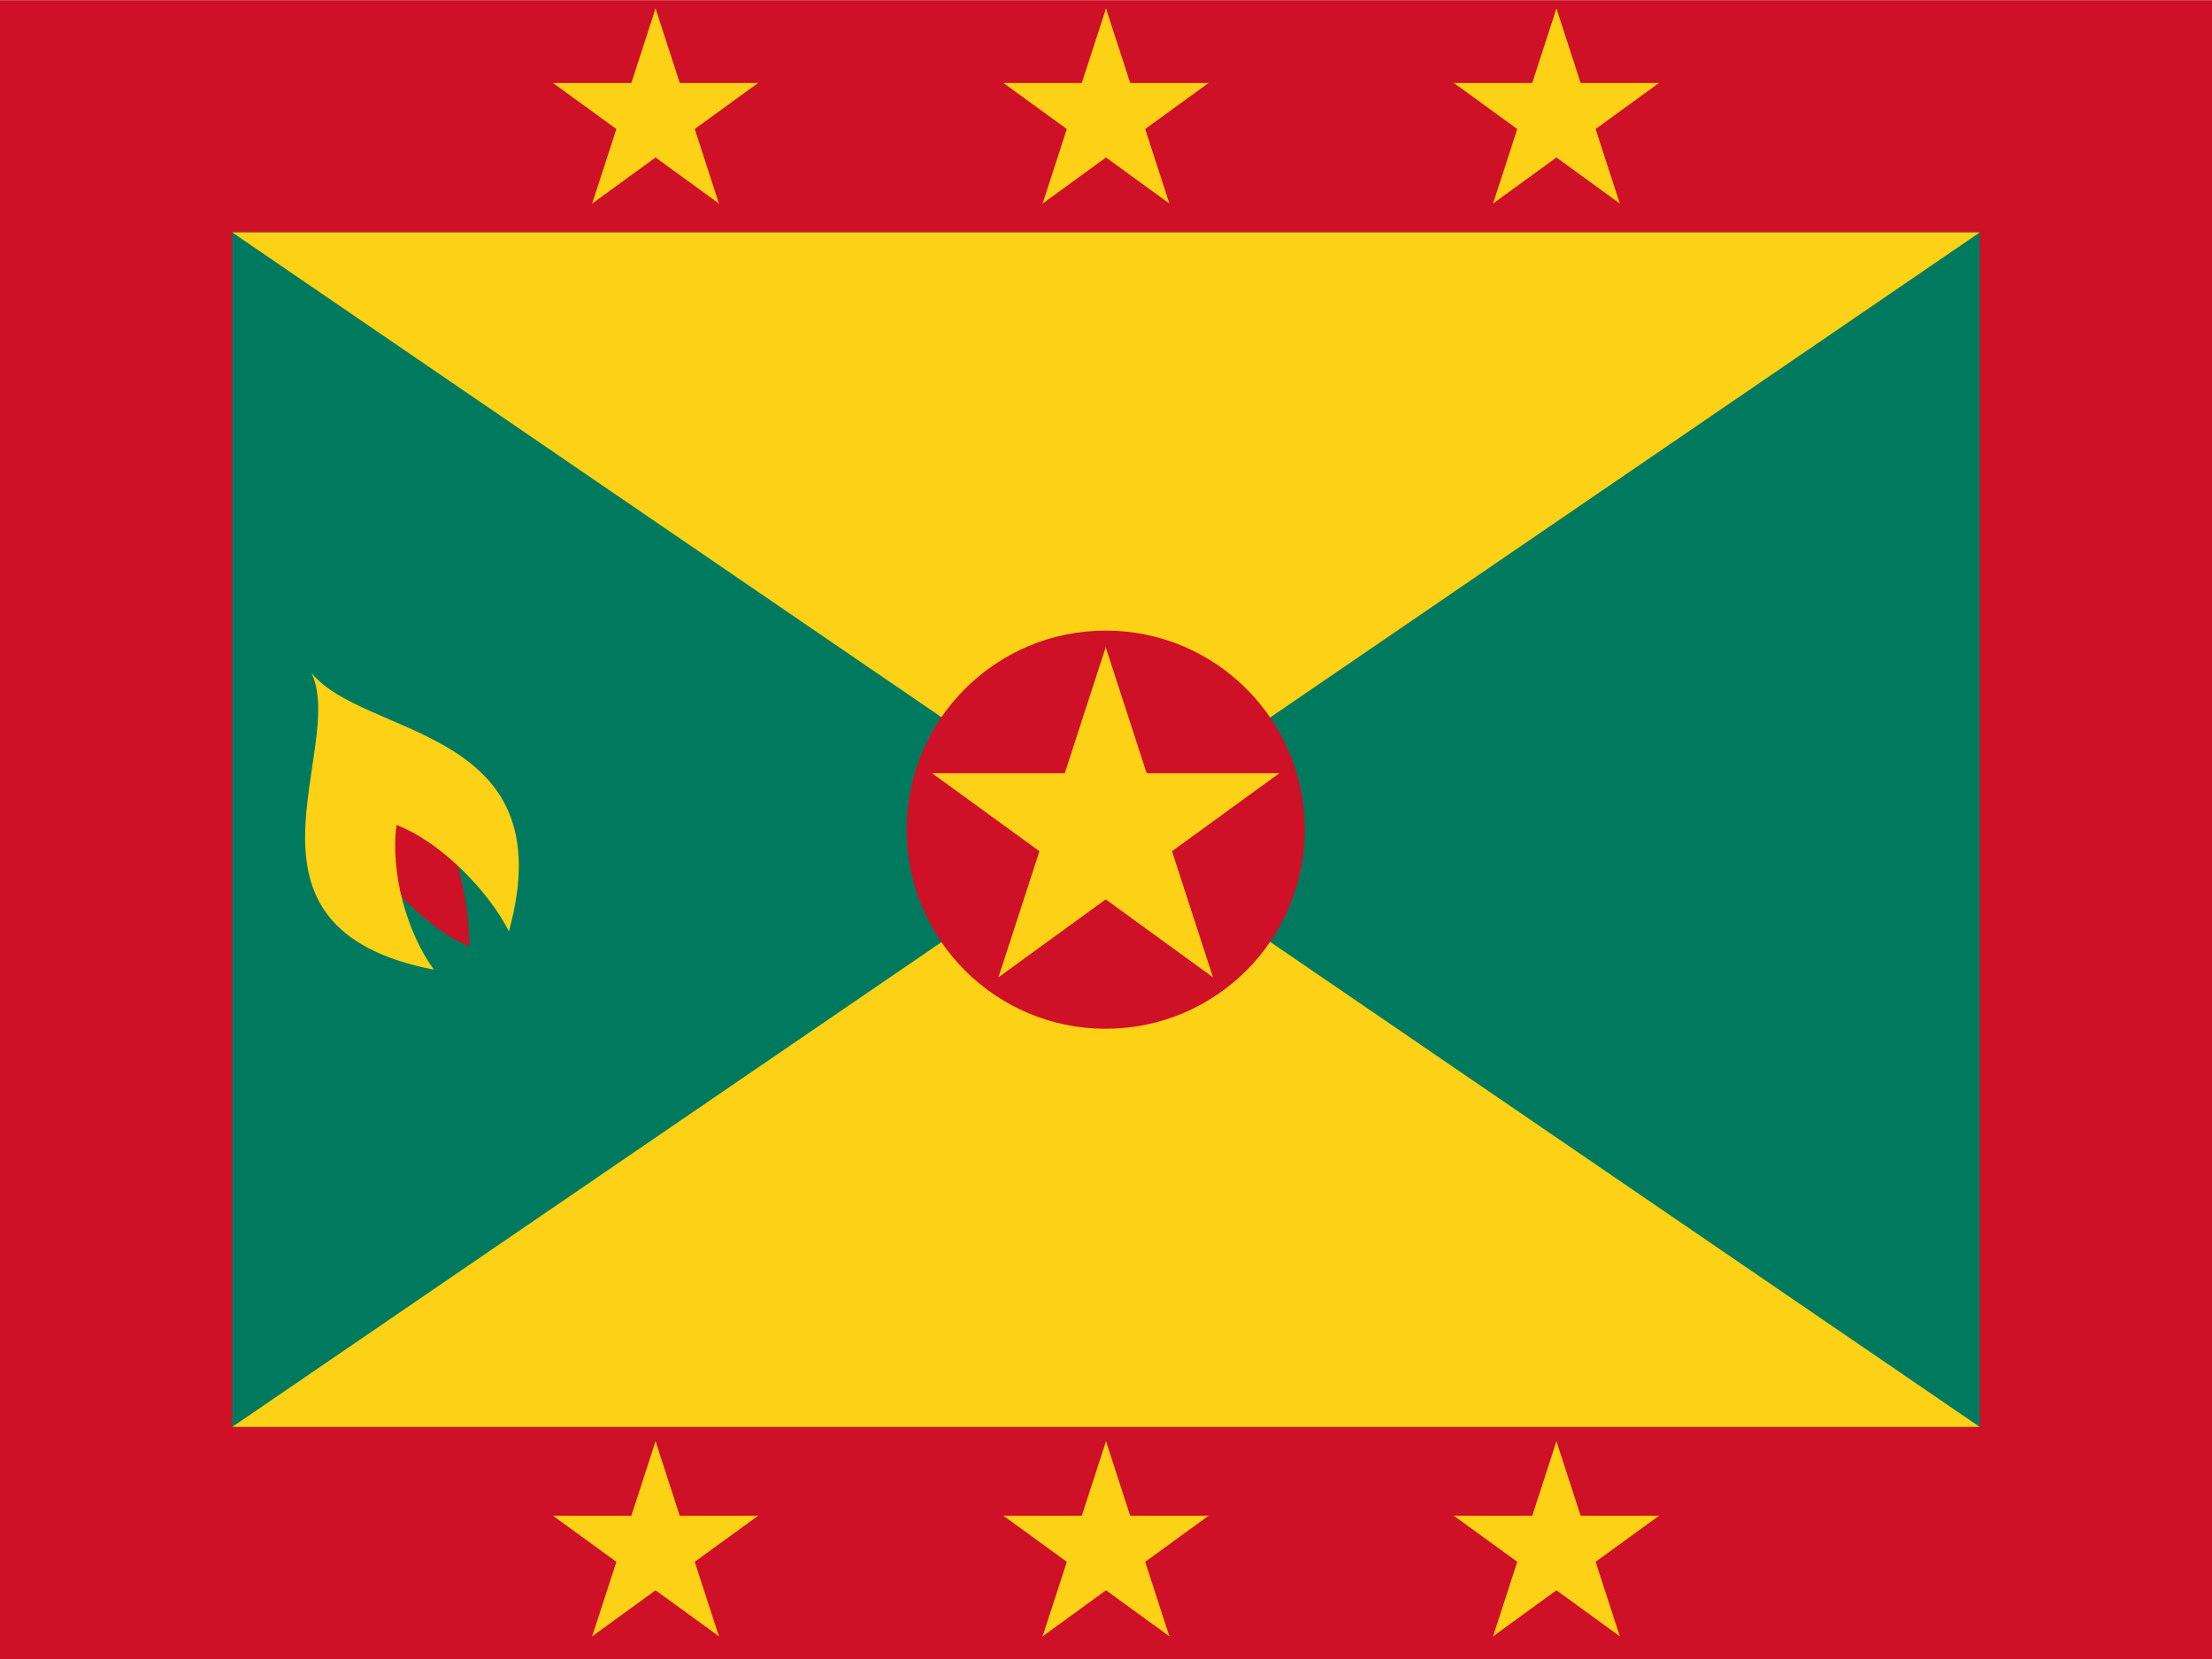
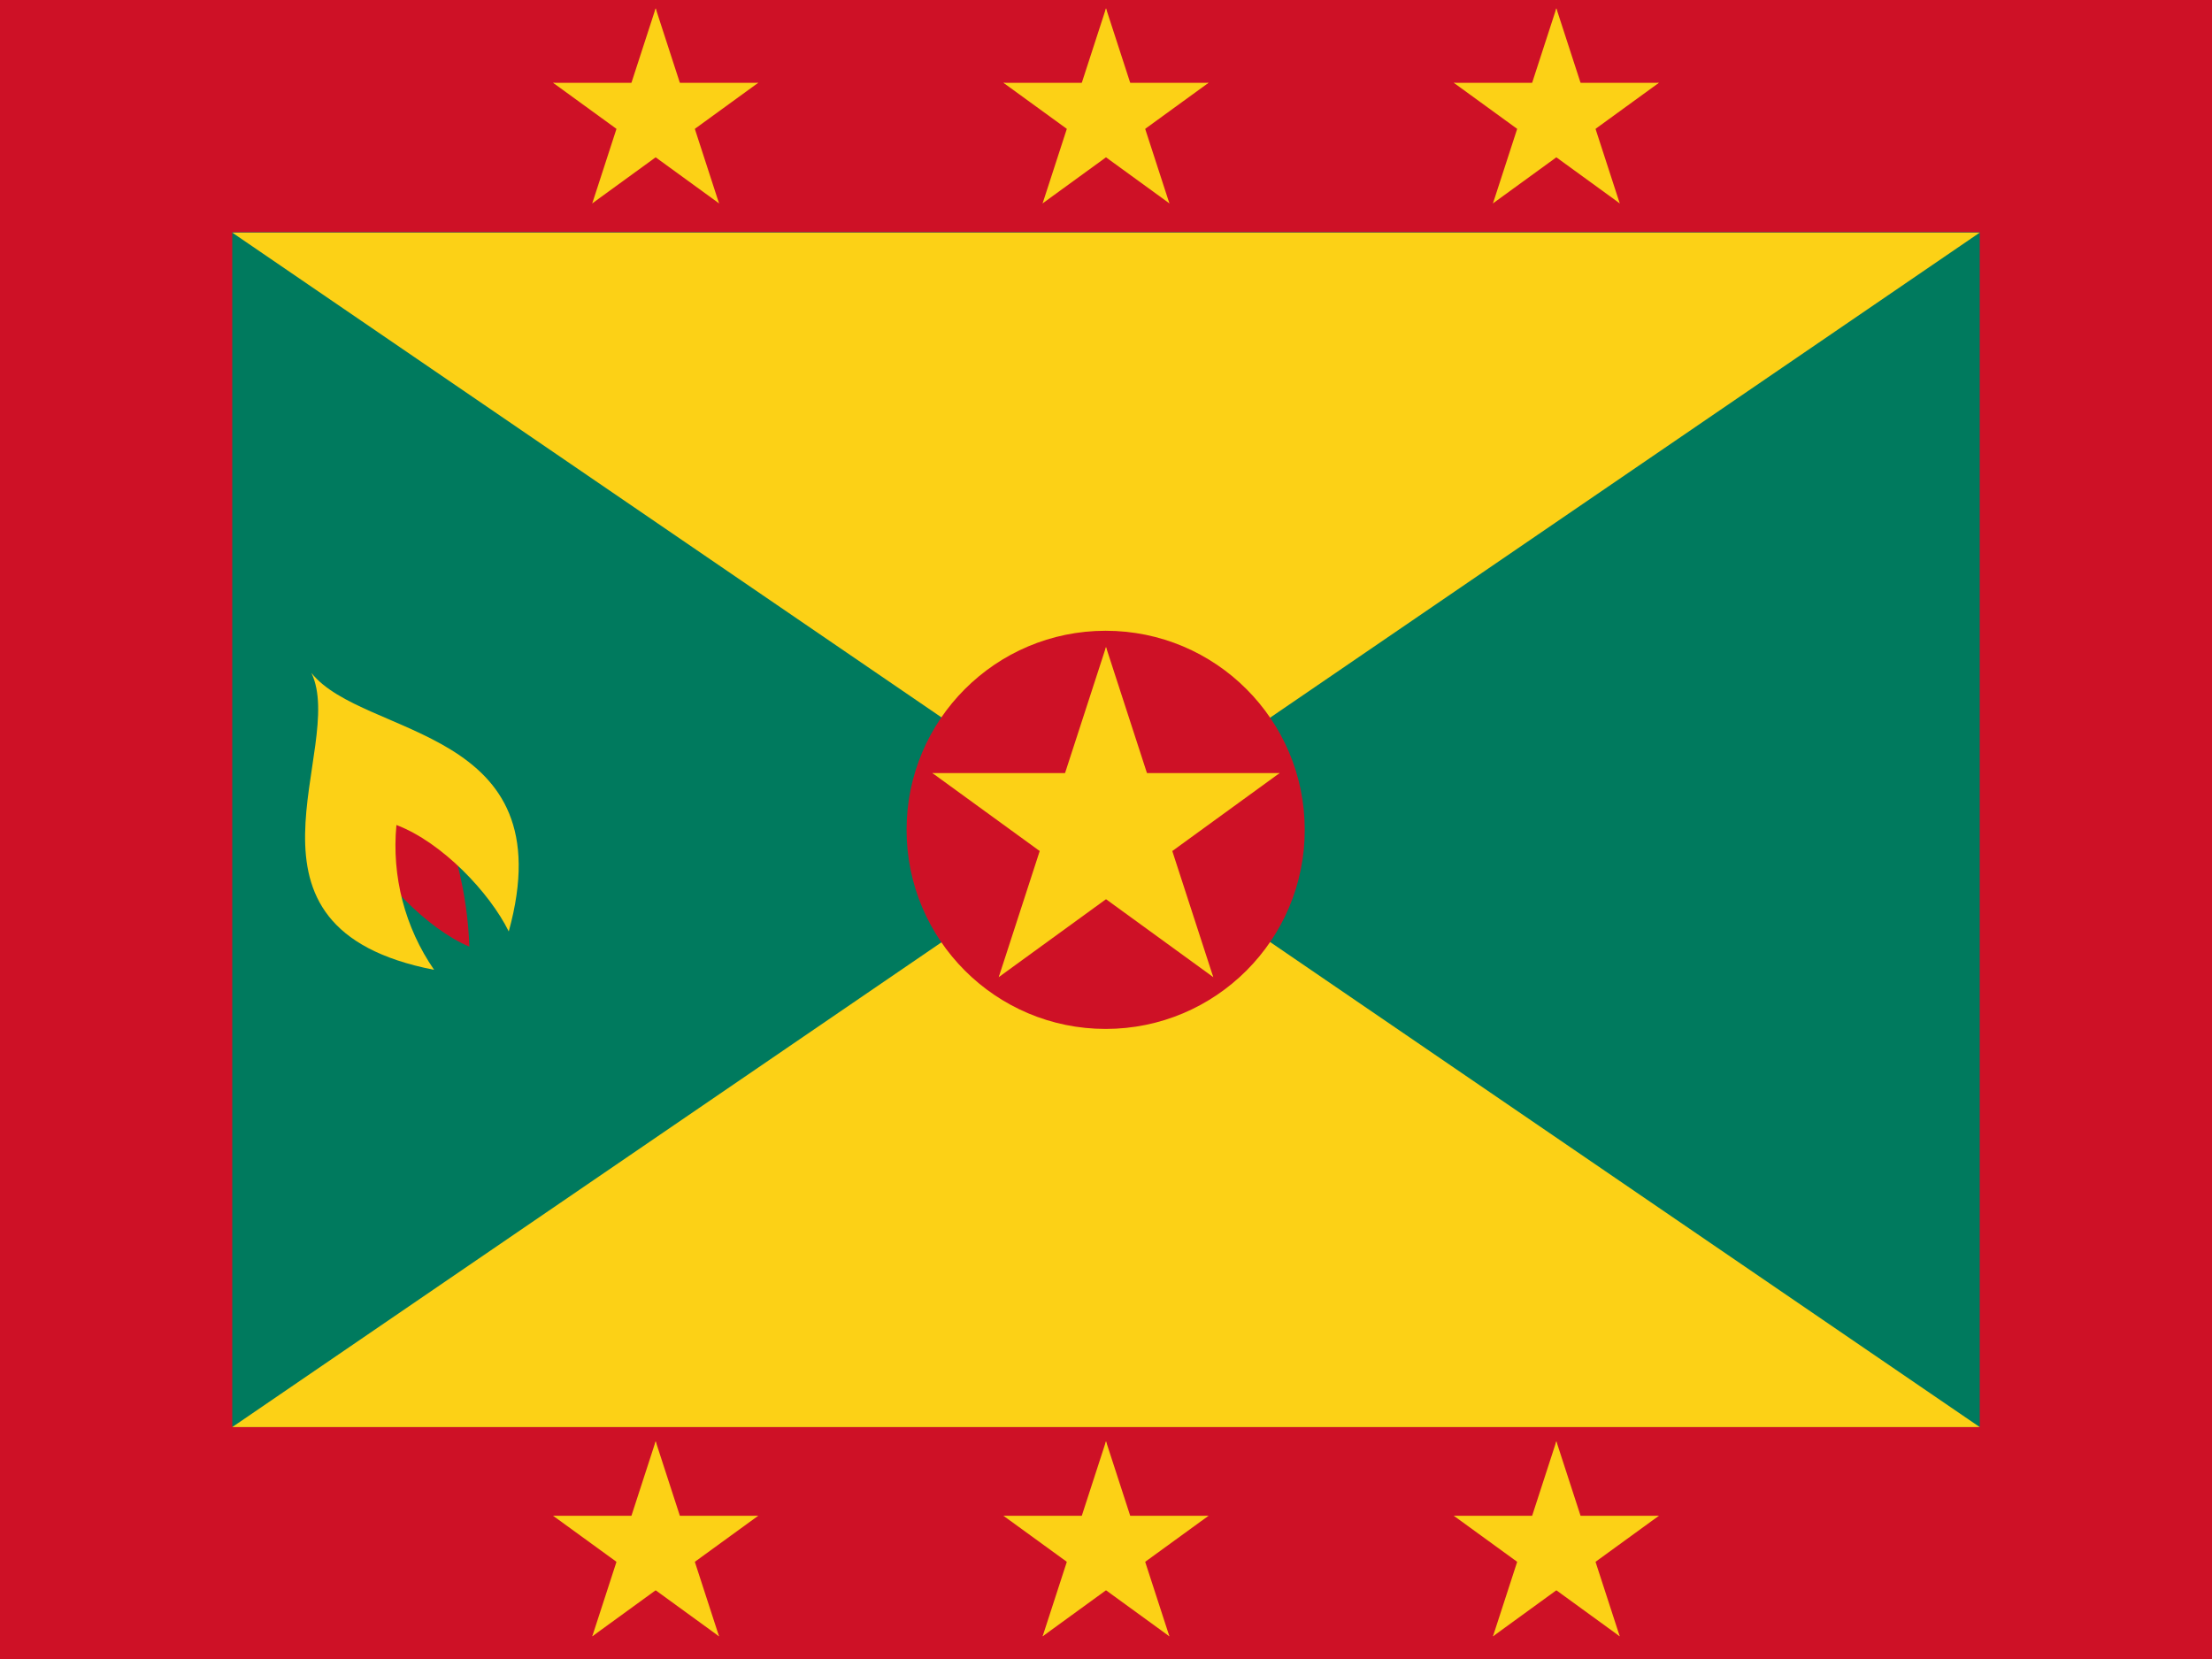
<svg xmlns="http://www.w3.org/2000/svg" xmlns:xlink="http://www.w3.org/1999/xlink" id="flag-icon-css-gd" width="640" height="480">
  <defs>
    <g id="c">
      <g id="b">
        <path id="a" fill="#fcd116" d="M0-1v1h.5" transform="rotate(18 0 -1)" />
        <use transform="scale(-1 1)" xlink:href="#a" />
      </g>
      <use transform="rotate(72)" xlink:href="#b" />
      <use transform="rotate(144)" xlink:href="#b" />
      <use transform="rotate(216)" xlink:href="#b" />
      <use transform="rotate(288)" xlink:href="#b" />
    </g>
  </defs>
-   <path fill="#ce1126" d="M0 .05h640v480H0z" />
+   <path fill="#ce1126" d="M0 0h640v480H0z" />
  <path fill="#007a5e" d="M67.2 67.2h505.6v345.6H67.2z" />
-   <path fill="#fcd116" d="M67.2 67.25h505.6L67.2 412.85h505.6z" />
-   <circle cx="319.917" cy="240.05" r="57.6" fill="#ce1126" />
-   <use width="100%" height="100%" transform="matrix(52.8 0 0 52.8 319.917 240.05)" xlink:href="#c" />
-   <use width="100%" height="100%" x="-100" transform="translate(-30.327)" xlink:href="#d" />
-   <use id="d" width="100%" height="100%" transform="matrix(31.2 0 0 31.2 320 33.65)" xlink:href="#c" />
-   <use width="100%" height="100%" x="100" transform="translate(30.327)" xlink:href="#d" />
-   <path fill="#ce1126" d="M102.315 240.706c7.206 13.424 21.224 28.032 33.466 33.168.196-13.632-4.64-31.104-11.255-45.024l-22.21 11.856z" />
-   <path fill="#fcd116" d="M90.096 194.658c10.446 21.776-27.093 73.728 35.45 85.904-7.716-10.528-12.69-27.904-10.809-41.856 13.122 4.992 26.928 19.6 32.508 30.768 16.368-59.44-41.984-55.824-57.15-74.816z" />
-   <use width="100%" height="100%" x="-100" transform="translate(-30.327 414.55)" xlink:href="#d" />
+   <path fill="#fcd116" d="M67.2 67.3h505.6L67.2 412.9h505.6z" />
+   <circle cx="319.9" cy="240.1" r="57.6" fill="#ce1126" />
+   <use width="100%" height="100%" transform="matrix(52.8 0 0 52.8 320 240)" xlink:href="#c" />
+   <use width="100%" height="100%" x="-100" transform="translate(-30.3)" xlink:href="#d" />
+   <use id="d" width="100%" height="100%" transform="matrix(31.2 0 0 31.2 320 33.6)" xlink:href="#c" />
+   <use width="100%" height="100%" x="100" transform="translate(30.3)" xlink:href="#d" />
+   <path fill="#ce1126" d="M102.3 240.7c7.2 13.4 21.2 28 33.5 33.2a111 111 0 0 0-11.3-45l-22.2 11.8z" />
+   <path fill="#fcd116" d="M90.1 194.7c10.4 21.7-27.1 73.7 35.5 85.9a63.2 63.2 0 0 1-10.9-41.9c13.2 5 27 19.6 32.5 30.8 16.4-59.5-42-55.8-57.1-74.8z" />
+   <use width="100%" height="100%" x="-100" transform="translate(-30.3 414.6)" xlink:href="#d" />
  <use width="100%" height="100%" transform="matrix(31.2 0 0 31.2 320 448.2)" xlink:href="#c" />
-   <use width="100%" height="100%" x="100" transform="translate(30.327 414.55)" xlink:href="#d" />
+   <use width="100%" height="100%" x="100" transform="translate(30.3 414.6)" xlink:href="#d" />
</svg>
